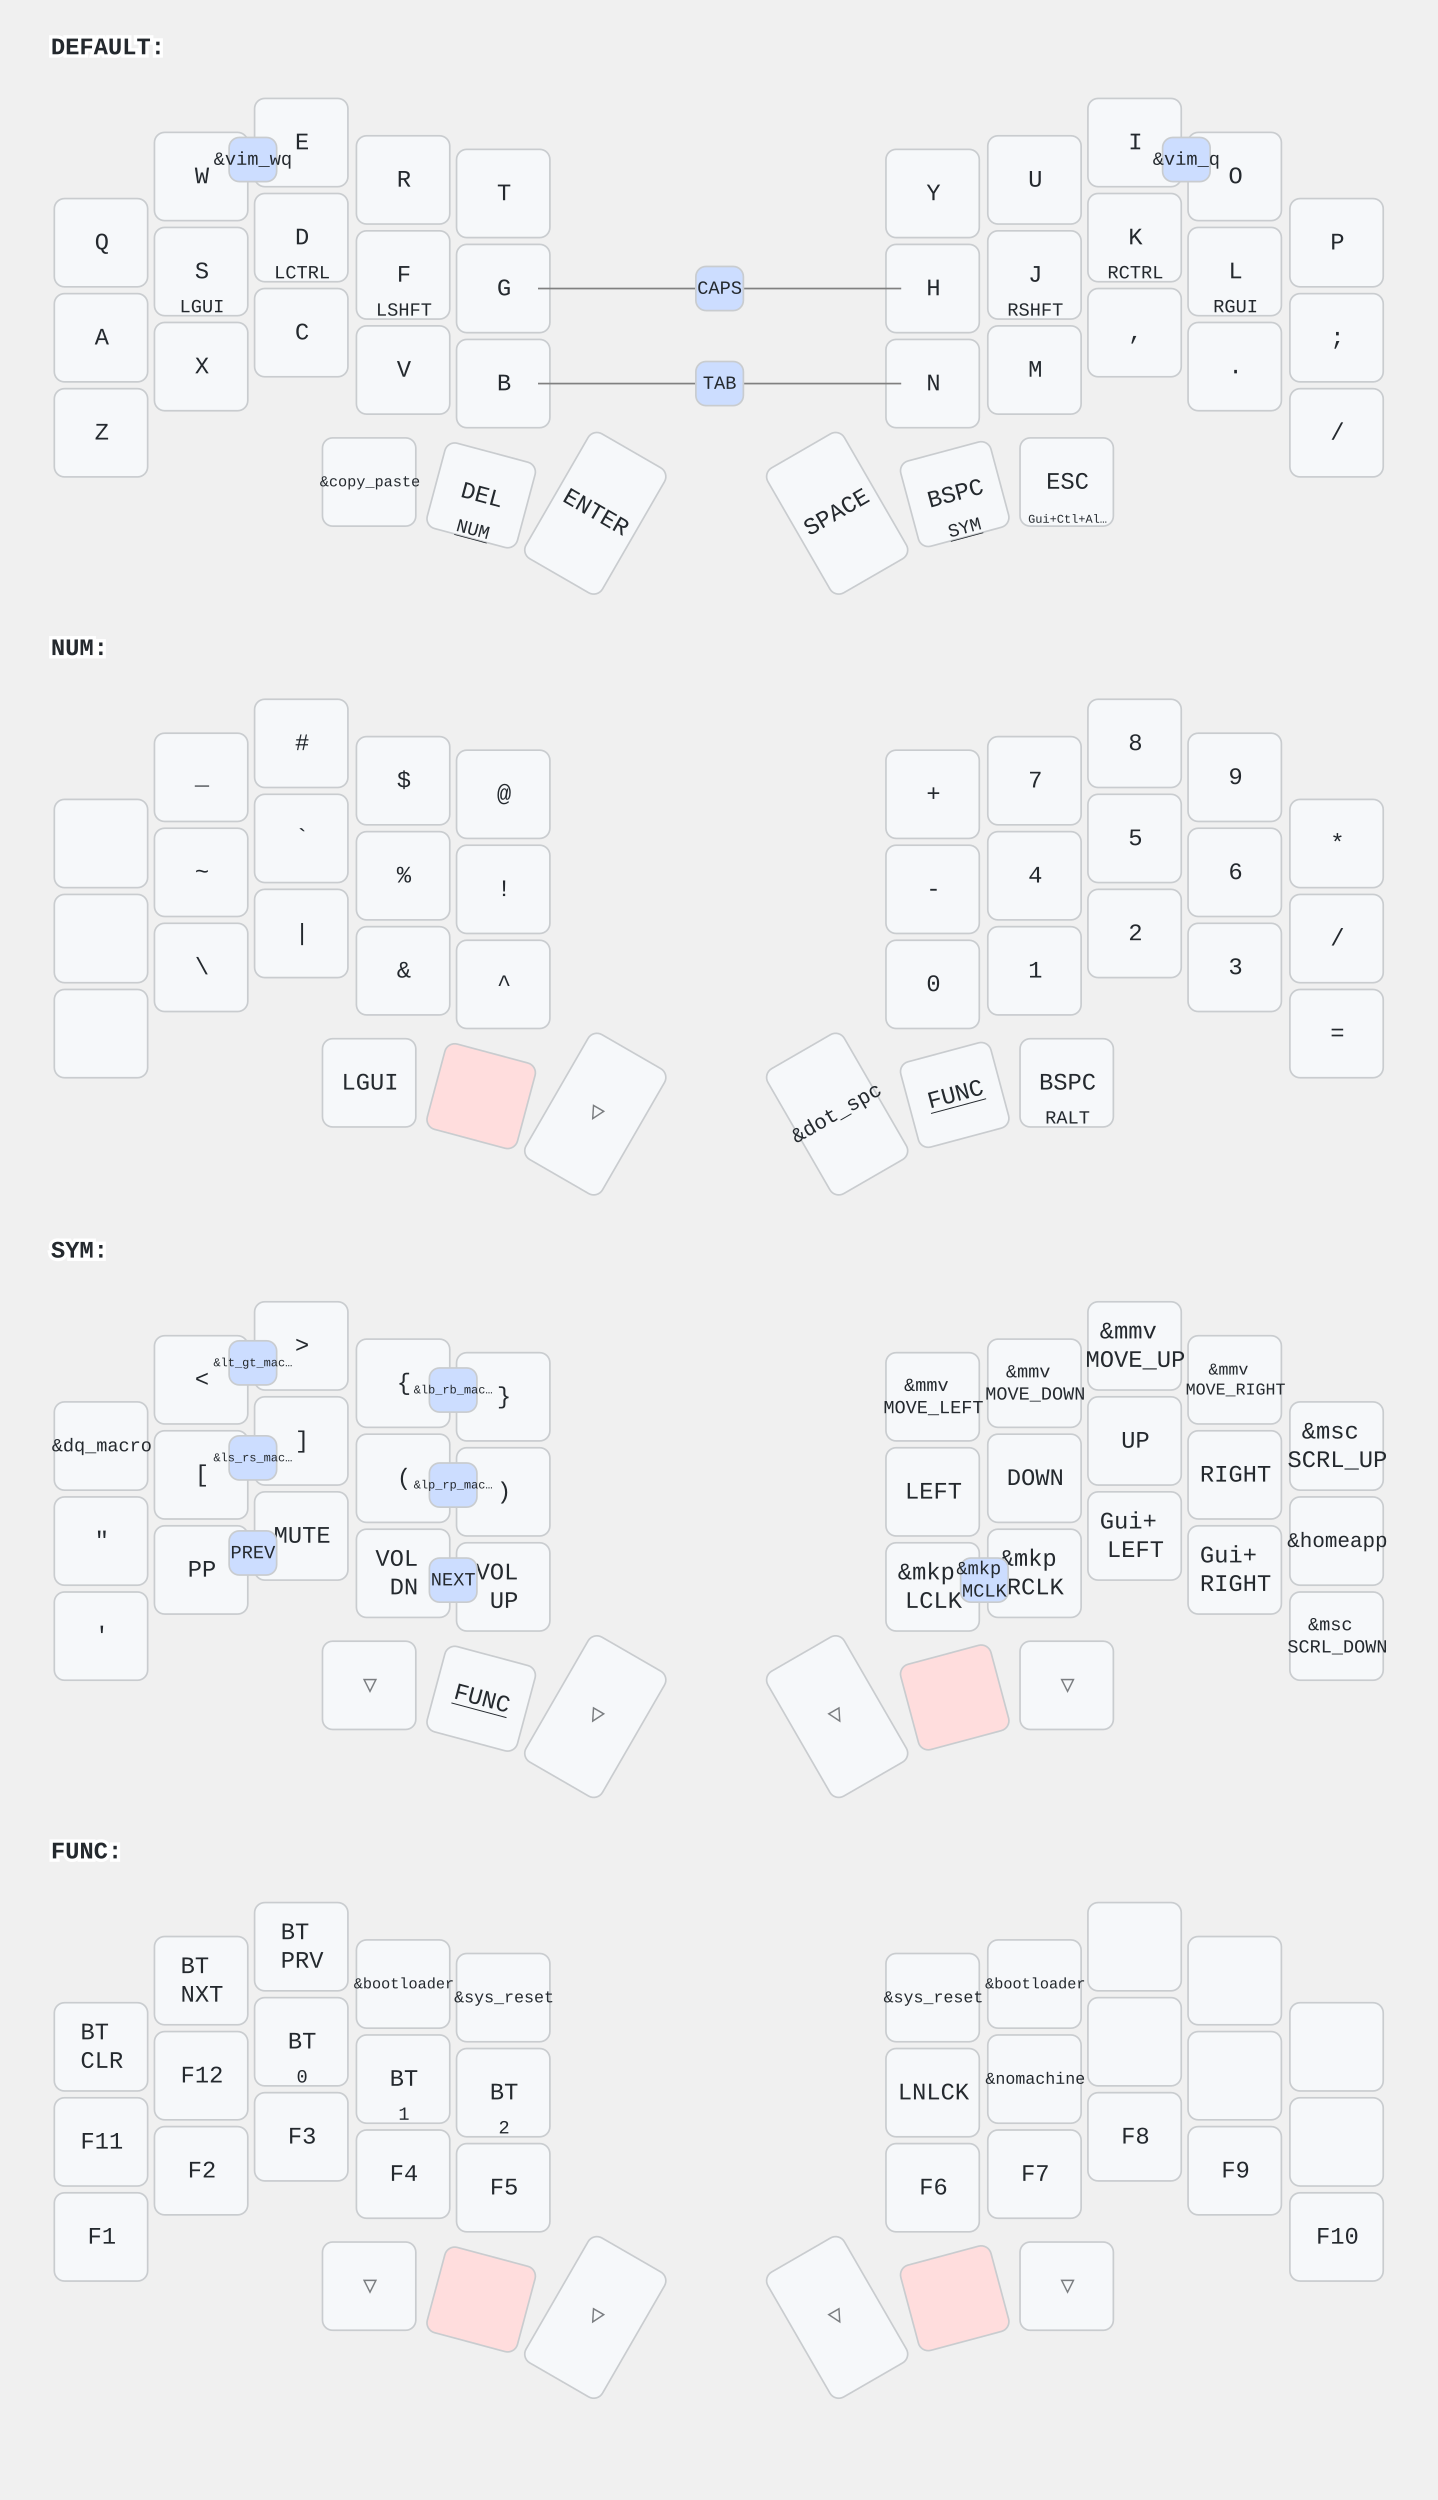
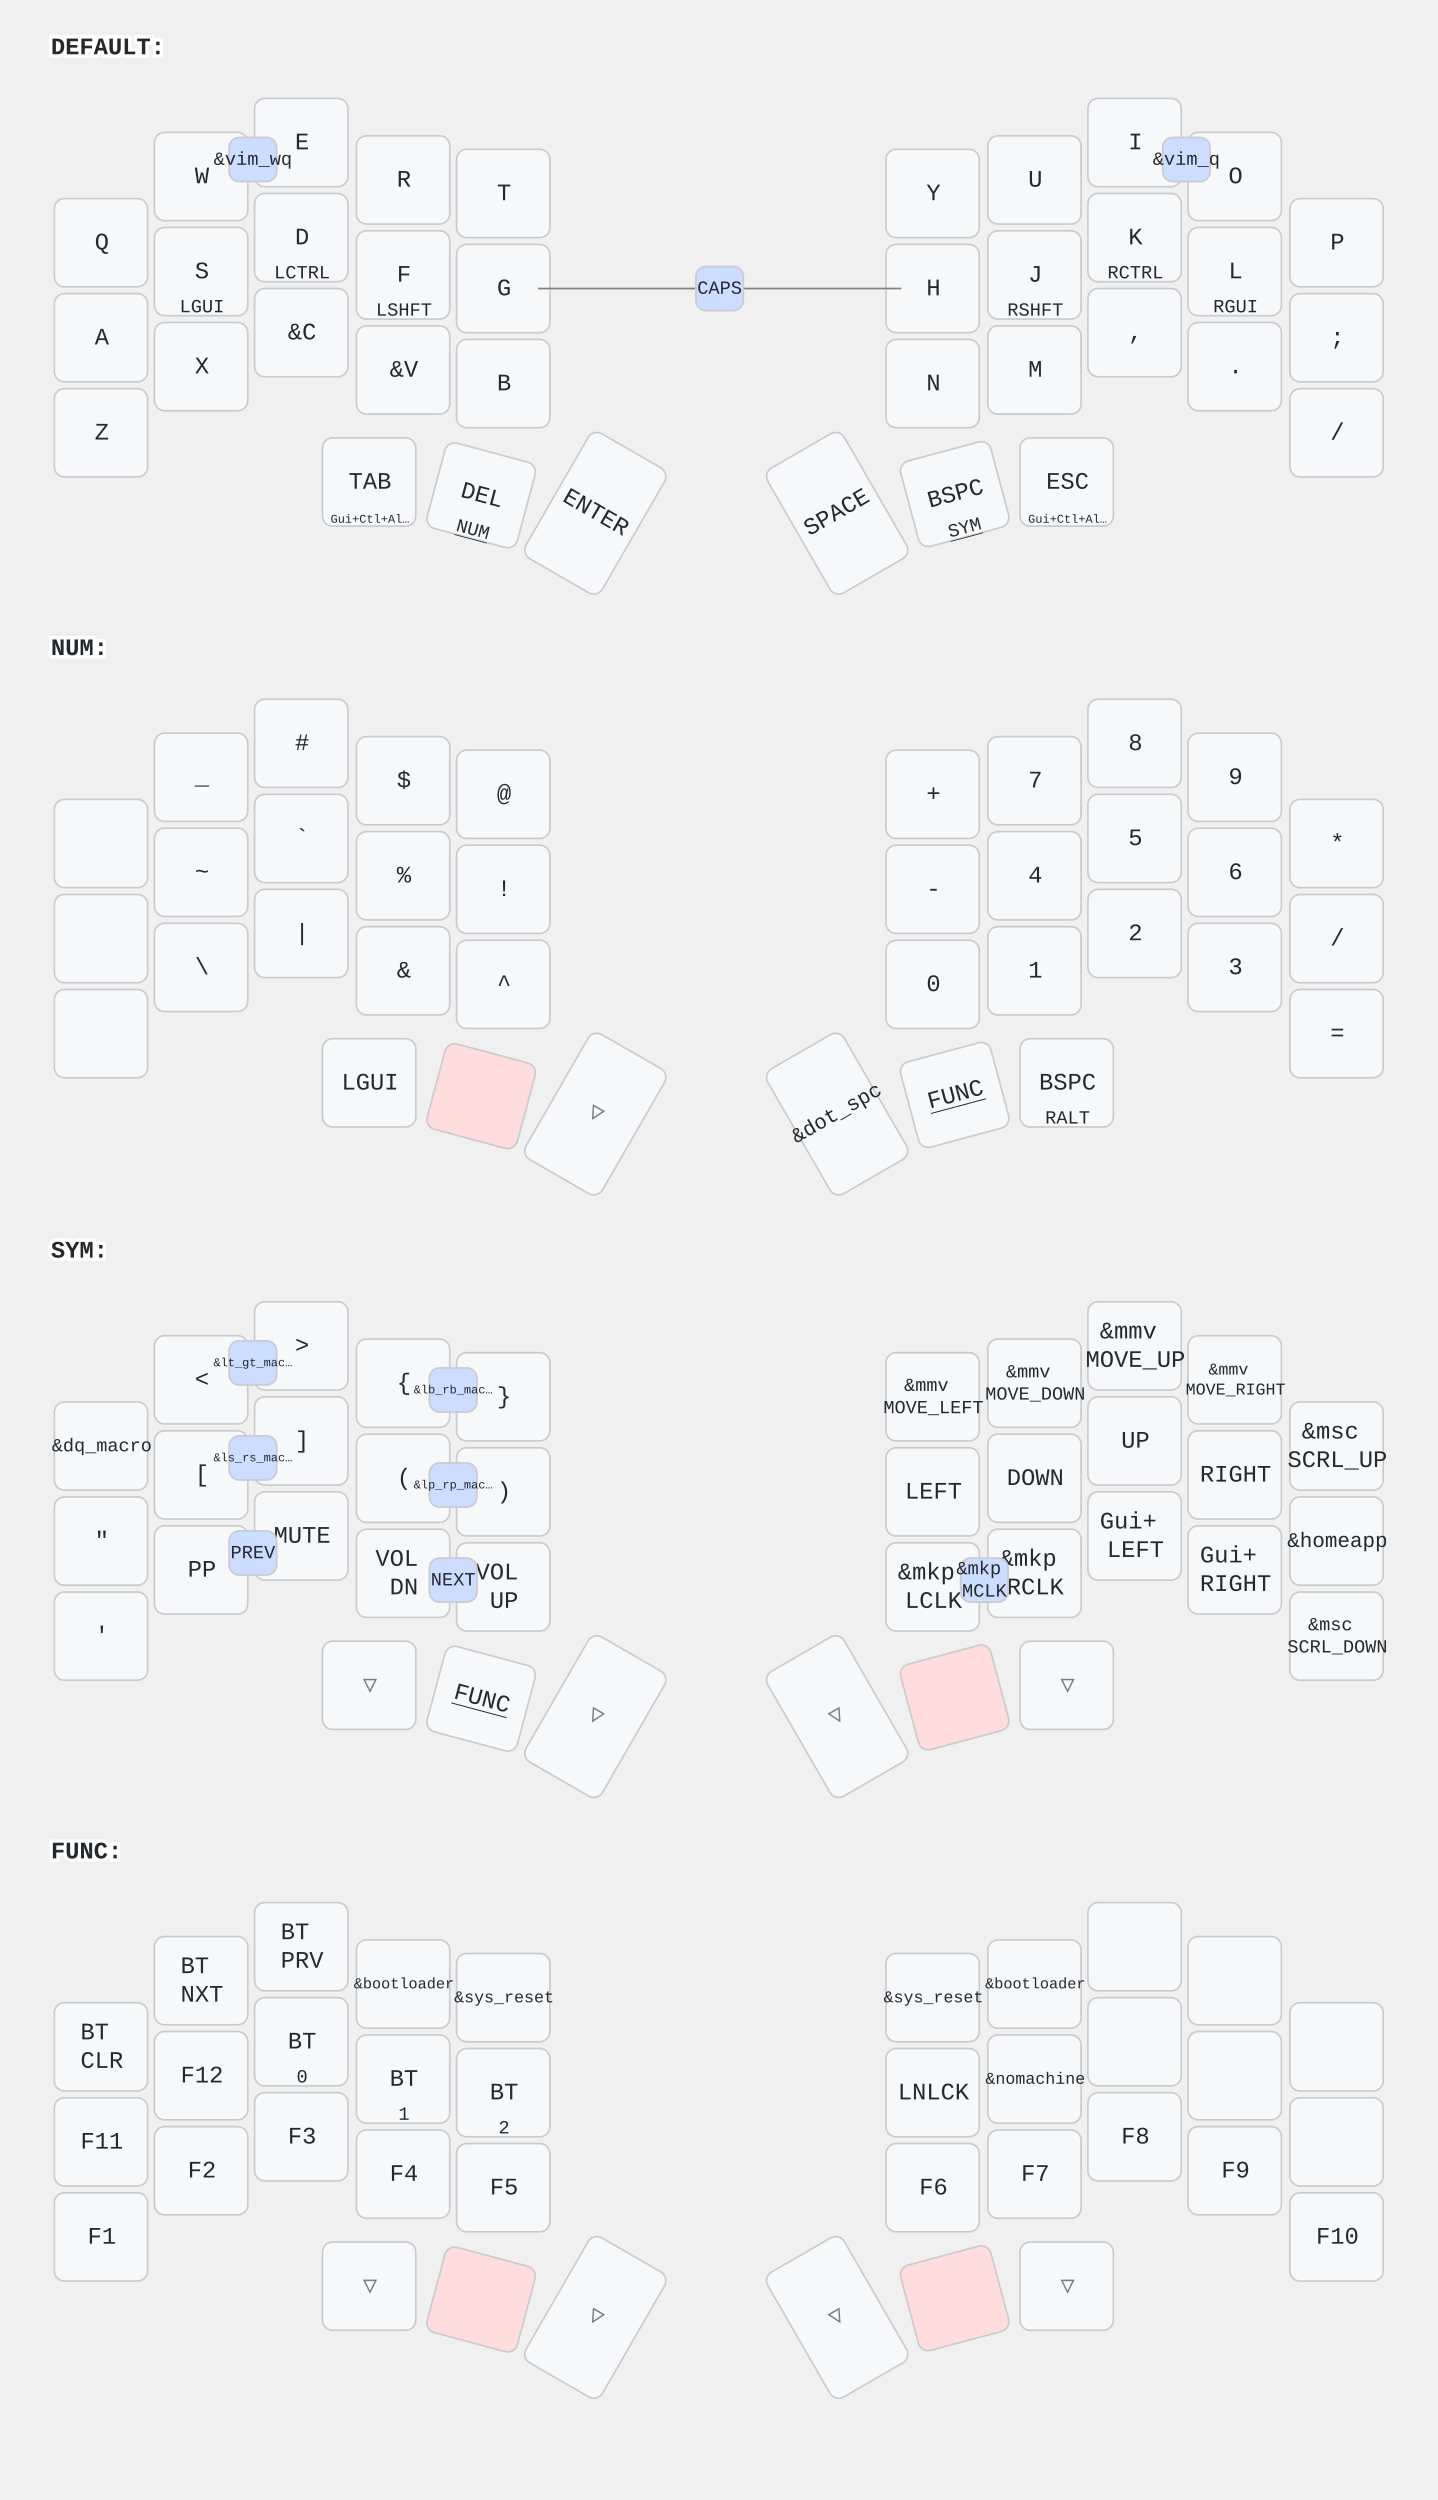
<svg xmlns="http://www.w3.org/2000/svg" width="847" height="1473" viewBox="0 0 847 1473" class="keymap">
  <style>/* inherit to force styles through use tags */
svg path {
    fill: inherit;
}

/* font and background color specifications */
svg.keymap {
    font-family: SFMono-Regular,Consolas,Liberation Mono,Menlo,monospace;
    font-size: 14px;
    font-kerning: normal;
    text-rendering: optimizeLegibility;
    fill: #24292e;
}

/* default key styling */
rect.key {
    fill: #f6f8fa;
}

rect.key, rect.combo {
    stroke: #c9cccf;
    stroke-width: 1;
}

/* default key side styling, only used is draw_key_sides is set */
rect.side {
    filter: brightness(90%);
}

/* color accent for combo boxes */
rect.combo, rect.combo-separate {
    fill: #cdf;
}

/* color accent for held keys */
rect.held, rect.combo.held {
    fill: #fdd;
}

/* color accent for ghost (optional) keys */
rect.ghost, rect.combo.ghost {
    stroke-dasharray: 4, 4;
    stroke-width: 2;
}

text {
    text-anchor: middle;
    dominant-baseline: middle;
}

/* styling for layer labels */
text.label {
    font-weight: bold;
    text-anchor: start;
    stroke: white;
    stroke-width: 4;
    paint-order: stroke;
}

/* styling for optional footer */
text.footer {
    text-anchor: end;
    dominant-baseline: auto;
    stroke: white;
    stroke-width: 4;
    paint-order: stroke;
}

/* styling for combo tap, and key non-tap label text */
text.combo, text.hold, text.shifted, text.left, text.right {
    font-size: 11px;
}

text.hold {
    text-anchor: middle;
    dominant-baseline: auto;
}

text.shifted {
    text-anchor: middle;
    dominant-baseline: hanging;
}

text.left {
    text-anchor: start;
}

text.right {
    text-anchor: end;
}

text.layer-activator {
    text-decoration: underline;
}

/* styling for hold/shifted label text in combo box */
text.combo.hold, text.combo.shifted, text.combo.left, text.combo.right {
    font-size: 8px;
}

/* lighter symbol for transparent keys */
text.trans {
    fill: #7b7e81;
}

/* styling for combo dendrons */
path.combo {
    stroke-width: 1;
    stroke: gray;
    fill: none;
}

/* Start Tabler Icons Cleanup */
/* cannot use height/width with glyphs */
.icon-tabler &gt; path {
    fill: inherit;
    stroke: inherit;
    stroke-width: 2;
}
/* hide tabler's default box */
.icon-tabler &gt; path[stroke="none"][fill="none"] {
    visibility: hidden;
}
/* End Tabler Icons Cleanup */
</style>
  <g transform="translate(30, 0)" class="layer-DEFAULT">
    <text x="0" y="28" class="label" id="DEFAULT">DEFAULT:</text>
    <g transform="translate(0, 56)">
      <g transform="translate(30, 87)" class="key keypos-0">
        <rect rx="6" ry="6" x="-28" y="-26" width="55" height="52" class="key" />
        <text x="0" y="0" class="key tap">Q</text>
      </g>
      <g transform="translate(89, 48)" class="key keypos-1">
        <rect rx="6" ry="6" x="-28" y="-26" width="55" height="52" class="key" />
        <text x="0" y="0" class="key tap">W</text>
      </g>
      <g transform="translate(148, 28)" class="key keypos-2">
        <rect rx="6" ry="6" x="-28" y="-26" width="55" height="52" class="key" />
        <text x="0" y="0" class="key tap">E</text>
      </g>
      <g transform="translate(208, 50)" class="key keypos-3">
        <rect rx="6" ry="6" x="-28" y="-26" width="55" height="52" class="key" />
        <text x="0" y="0" class="key tap">R</text>
      </g>
      <g transform="translate(267, 58)" class="key keypos-4">
        <rect rx="6" ry="6" x="-28" y="-26" width="55" height="52" class="key" />
        <text x="0" y="0" class="key tap">T</text>
      </g>
      <g transform="translate(520, 58)" class="key keypos-5">
        <rect rx="6" ry="6" x="-28" y="-26" width="55" height="52" class="key" />
        <text x="0" y="0" class="key tap">Y</text>
      </g>
      <g transform="translate(580, 50)" class="key keypos-6">
        <rect rx="6" ry="6" x="-28" y="-26" width="55" height="52" class="key" />
        <text x="0" y="0" class="key tap">U</text>
      </g>
      <g transform="translate(639, 28)" class="key keypos-7">
        <rect rx="6" ry="6" x="-28" y="-26" width="55" height="52" class="key" />
        <text x="0" y="0" class="key tap">I</text>
      </g>
      <g transform="translate(698, 48)" class="key keypos-8">
        <rect rx="6" ry="6" x="-28" y="-26" width="55" height="52" class="key" />
        <text x="0" y="0" class="key tap">O</text>
      </g>
      <g transform="translate(758, 87)" class="key keypos-9">
        <rect rx="6" ry="6" x="-28" y="-26" width="55" height="52" class="key" />
        <text x="0" y="0" class="key tap">P</text>
      </g>
      <g transform="translate(30, 143)" class="key keypos-10">
        <rect rx="6" ry="6" x="-28" y="-26" width="55" height="52" class="key" />
        <text x="0" y="0" class="key tap">A</text>
      </g>
      <g transform="translate(89, 104)" class="key keypos-11">
        <rect rx="6" ry="6" x="-28" y="-26" width="55" height="52" class="key" />
        <text x="0" y="0" class="key tap">S</text>
        <text x="0" y="24" class="key hold">LGUI</text>
      </g>
      <g transform="translate(148, 84)" class="key keypos-12">
        <rect rx="6" ry="6" x="-28" y="-26" width="55" height="52" class="key" />
        <text x="0" y="0" class="key tap">D</text>
        <text x="0" y="24" class="key hold">LCTRL</text>
      </g>
      <g transform="translate(208, 106)" class="key keypos-13">
        <rect rx="6" ry="6" x="-28" y="-26" width="55" height="52" class="key" />
        <text x="0" y="0" class="key tap">F</text>
        <text x="0" y="24" class="key hold">LSHFT</text>
      </g>
      <g transform="translate(267, 114)" class="key keypos-14">
        <rect rx="6" ry="6" x="-28" y="-26" width="55" height="52" class="key" />
        <text x="0" y="0" class="key tap">G</text>
      </g>
      <g transform="translate(520, 114)" class="key keypos-15">
        <rect rx="6" ry="6" x="-28" y="-26" width="55" height="52" class="key" />
        <text x="0" y="0" class="key tap">H</text>
      </g>
      <g transform="translate(580, 106)" class="key keypos-16">
        <rect rx="6" ry="6" x="-28" y="-26" width="55" height="52" class="key" />
        <text x="0" y="0" class="key tap">J</text>
        <text x="0" y="24" class="key hold">RSHFT</text>
      </g>
      <g transform="translate(639, 84)" class="key keypos-17">
        <rect rx="6" ry="6" x="-28" y="-26" width="55" height="52" class="key" />
        <text x="0" y="0" class="key tap">K</text>
        <text x="0" y="24" class="key hold">RCTRL</text>
      </g>
      <g transform="translate(698, 104)" class="key keypos-18">
        <rect rx="6" ry="6" x="-28" y="-26" width="55" height="52" class="key" />
        <text x="0" y="0" class="key tap">L</text>
        <text x="0" y="24" class="key hold">RGUI</text>
      </g>
      <g transform="translate(758, 143)" class="key keypos-19">
        <rect rx="6" ry="6" x="-28" y="-26" width="55" height="52" class="key" />
        <text x="0" y="0" class="key tap">;</text>
      </g>
      <g transform="translate(30, 199)" class="key keypos-20">
        <rect rx="6" ry="6" x="-28" y="-26" width="55" height="52" class="key" />
        <text x="0" y="0" class="key tap">Z</text>
      </g>
      <g transform="translate(89, 160)" class="key keypos-21">
        <rect rx="6" ry="6" x="-28" y="-26" width="55" height="52" class="key" />
        <text x="0" y="0" class="key tap">X</text>
      </g>
      <g transform="translate(148, 140)" class="key keypos-22">
        <rect rx="6" ry="6" x="-28" y="-26" width="55" height="52" class="key" />
-         <text x="0" y="0" class="key tap">C</text>
+         <text x="0" y="0" class="key tap">&amp;C</text>
      </g>
      <g transform="translate(208, 162)" class="key keypos-23">
        <rect rx="6" ry="6" x="-28" y="-26" width="55" height="52" class="key" />
-         <text x="0" y="0" class="key tap">V</text>
+         <text x="0" y="0" class="key tap">&amp;V</text>
      </g>
      <g transform="translate(267, 170)" class="key keypos-24">
        <rect rx="6" ry="6" x="-28" y="-26" width="55" height="52" class="key" />
        <text x="0" y="0" class="key tap">B</text>
      </g>
      <g transform="translate(520, 170)" class="key keypos-25">
        <rect rx="6" ry="6" x="-28" y="-26" width="55" height="52" class="key" />
        <text x="0" y="0" class="key tap">N</text>
      </g>
      <g transform="translate(580, 162)" class="key keypos-26">
        <rect rx="6" ry="6" x="-28" y="-26" width="55" height="52" class="key" />
        <text x="0" y="0" class="key tap">M</text>
      </g>
      <g transform="translate(639, 140)" class="key keypos-27">
        <rect rx="6" ry="6" x="-28" y="-26" width="55" height="52" class="key" />
        <text x="0" y="0" class="key tap">,</text>
      </g>
      <g transform="translate(698, 160)" class="key keypos-28">
        <rect rx="6" ry="6" x="-28" y="-26" width="55" height="52" class="key" />
        <text x="0" y="0" class="key tap">.</text>
      </g>
      <g transform="translate(758, 199)" class="key keypos-29">
        <rect rx="6" ry="6" x="-28" y="-26" width="55" height="52" class="key" />
        <text x="0" y="0" class="key tap">/</text>
      </g>
      <g transform="translate(188, 228)" class="key keypos-30">
        <rect rx="6" ry="6" x="-28" y="-26" width="55" height="52" class="key" />
-         <text x="0" y="0" class="key tap">
-           <tspan style="font-size: 64%">&amp;copy_paste</tspan>
+         <text x="0" y="0" class="key tap">TAB</text>
+         <text x="0" y="24" class="key hold">
+           <tspan style="font-size: 64%">Gui+Ctl+Al…</tspan>
        </text>
      </g>
      <g transform="translate(254, 236) rotate(15.0)" class="key keypos-31">
        <rect rx="6" ry="6" x="-28" y="-26" width="55" height="52" class="key" />
        <text x="0" y="0" class="key tap">DEL</text>
        <a href="#NUM">
          <text x="0" y="24" class="key hold layer-activator">NUM</text>
        </a>
      </g>
      <g transform="translate(321, 246) rotate(30.0)" class="key keypos-32">
        <rect rx="6" ry="6" x="-26" y="-42" width="52" height="85" class="key" />
        <text x="0" y="0" class="key tap">ENTER</text>
      </g>
      <g transform="translate(463, 246) rotate(-30.0)" class="key keypos-33">
        <rect rx="6" ry="6" x="-26" y="-42" width="52" height="85" class="key" />
        <text x="0" y="0" class="key tap">SPACE</text>
      </g>
      <g transform="translate(533, 235) rotate(-15.0)" class="key keypos-34">
        <rect rx="6" ry="6" x="-28" y="-26" width="55" height="52" class="key" />
        <text x="0" y="0" class="key tap">BSPC</text>
        <a href="#SYM">
          <text x="0" y="24" class="key hold layer-activator">SYM</text>
        </a>
      </g>
      <g transform="translate(599, 228)" class="key keypos-35">
        <rect rx="6" ry="6" x="-28" y="-26" width="55" height="52" class="key" />
        <text x="0" y="0" class="key tap">ESC</text>
        <text x="0" y="24" class="key hold">
          <tspan style="font-size: 64%">Gui+Ctl+Al…</tspan>
        </text>
      </g>
      <g class="combo combopos-0">
        <rect rx="6" ry="6" x="105" y="25" width="28" height="26" class="combo" />
        <text x="119" y="38" class="combo tap">&amp;vim_wq</text>
      </g>
      <g class="combo combopos-1">
        <rect rx="6" ry="6" x="655" y="25" width="28" height="26" class="combo" />
        <text x="669" y="38" class="combo tap">&amp;vim_q</text>
      </g>
      <g class="combo combopos-2">
        <path d="M394,114 l-107,0" class="combo" />
        <path d="M394,114 l107,0" class="combo" />
        <rect rx="6" ry="6" x="380" y="101" width="28" height="26" class="combo" />
        <text x="394" y="114" class="combo tap">CAPS</text>
-       </g>
-       <g class="combo combopos-3">
-         <path d="M394,170 l-107,0" class="combo" />
-         <path d="M394,170 l107,0" class="combo" />
-         <rect rx="6" ry="6" x="380" y="157" width="28" height="26" class="combo" />
-         <text x="394" y="170" class="combo tap">TAB</text>
      </g>
    </g>
  </g>
  <g transform="translate(30, 354)" class="layer-NUM">
    <text x="0" y="28" class="label" id="NUM">NUM:</text>
    <g transform="translate(0, 56)">
      <g transform="translate(30, 87)" class="key keypos-0">
        <rect rx="6" ry="6" x="-28" y="-26" width="55" height="52" class="key" />
      </g>
      <g transform="translate(89, 48)" class="key keypos-1">
        <rect rx="6" ry="6" x="-28" y="-26" width="55" height="52" class="key" />
        <text x="0" y="0" class="key tap">_</text>
      </g>
      <g transform="translate(148, 28)" class="key keypos-2">
        <rect rx="6" ry="6" x="-28" y="-26" width="55" height="52" class="key" />
        <text x="0" y="0" class="key tap">#</text>
      </g>
      <g transform="translate(208, 50)" class="key keypos-3">
        <rect rx="6" ry="6" x="-28" y="-26" width="55" height="52" class="key" />
        <text x="0" y="0" class="key tap">$</text>
      </g>
      <g transform="translate(267, 58)" class="key keypos-4">
        <rect rx="6" ry="6" x="-28" y="-26" width="55" height="52" class="key" />
        <text x="0" y="0" class="key tap">@</text>
      </g>
      <g transform="translate(520, 58)" class="key keypos-5">
        <rect rx="6" ry="6" x="-28" y="-26" width="55" height="52" class="key" />
        <text x="0" y="0" class="key tap">+</text>
      </g>
      <g transform="translate(580, 50)" class="key keypos-6">
        <rect rx="6" ry="6" x="-28" y="-26" width="55" height="52" class="key" />
        <text x="0" y="0" class="key tap">7</text>
      </g>
      <g transform="translate(639, 28)" class="key keypos-7">
        <rect rx="6" ry="6" x="-28" y="-26" width="55" height="52" class="key" />
        <text x="0" y="0" class="key tap">8</text>
      </g>
      <g transform="translate(698, 48)" class="key keypos-8">
        <rect rx="6" ry="6" x="-28" y="-26" width="55" height="52" class="key" />
        <text x="0" y="0" class="key tap">9</text>
      </g>
      <g transform="translate(758, 87)" class="key keypos-9">
        <rect rx="6" ry="6" x="-28" y="-26" width="55" height="52" class="key" />
        <text x="0" y="0" class="key tap">*</text>
      </g>
      <g transform="translate(30, 143)" class="key keypos-10">
        <rect rx="6" ry="6" x="-28" y="-26" width="55" height="52" class="key" />
      </g>
      <g transform="translate(89, 104)" class="key keypos-11">
        <rect rx="6" ry="6" x="-28" y="-26" width="55" height="52" class="key" />
        <text x="0" y="0" class="key tap">~</text>
      </g>
      <g transform="translate(148, 84)" class="key keypos-12">
        <rect rx="6" ry="6" x="-28" y="-26" width="55" height="52" class="key" />
        <text x="0" y="0" class="key tap">`</text>
      </g>
      <g transform="translate(208, 106)" class="key keypos-13">
        <rect rx="6" ry="6" x="-28" y="-26" width="55" height="52" class="key" />
        <text x="0" y="0" class="key tap">%</text>
      </g>
      <g transform="translate(267, 114)" class="key keypos-14">
        <rect rx="6" ry="6" x="-28" y="-26" width="55" height="52" class="key" />
        <text x="0" y="0" class="key tap">!</text>
      </g>
      <g transform="translate(520, 114)" class="key keypos-15">
        <rect rx="6" ry="6" x="-28" y="-26" width="55" height="52" class="key" />
        <text x="0" y="0" class="key tap">-</text>
      </g>
      <g transform="translate(580, 106)" class="key keypos-16">
        <rect rx="6" ry="6" x="-28" y="-26" width="55" height="52" class="key" />
        <text x="0" y="0" class="key tap">4</text>
      </g>
      <g transform="translate(639, 84)" class="key keypos-17">
        <rect rx="6" ry="6" x="-28" y="-26" width="55" height="52" class="key" />
        <text x="0" y="0" class="key tap">5</text>
      </g>
      <g transform="translate(698, 104)" class="key keypos-18">
        <rect rx="6" ry="6" x="-28" y="-26" width="55" height="52" class="key" />
        <text x="0" y="0" class="key tap">6</text>
      </g>
      <g transform="translate(758, 143)" class="key keypos-19">
        <rect rx="6" ry="6" x="-28" y="-26" width="55" height="52" class="key" />
        <text x="0" y="0" class="key tap">/</text>
      </g>
      <g transform="translate(30, 199)" class="key keypos-20">
        <rect rx="6" ry="6" x="-28" y="-26" width="55" height="52" class="key" />
      </g>
      <g transform="translate(89, 160)" class="key keypos-21">
        <rect rx="6" ry="6" x="-28" y="-26" width="55" height="52" class="key" />
        <text x="0" y="0" class="key tap">\</text>
      </g>
      <g transform="translate(148, 140)" class="key keypos-22">
        <rect rx="6" ry="6" x="-28" y="-26" width="55" height="52" class="key" />
        <text x="0" y="0" class="key tap">|</text>
      </g>
      <g transform="translate(208, 162)" class="key keypos-23">
        <rect rx="6" ry="6" x="-28" y="-26" width="55" height="52" class="key" />
        <text x="0" y="0" class="key tap">&amp;</text>
      </g>
      <g transform="translate(267, 170)" class="key keypos-24">
        <rect rx="6" ry="6" x="-28" y="-26" width="55" height="52" class="key" />
        <text x="0" y="0" class="key tap">^</text>
      </g>
      <g transform="translate(520, 170)" class="key keypos-25">
        <rect rx="6" ry="6" x="-28" y="-26" width="55" height="52" class="key" />
        <text x="0" y="0" class="key tap">0</text>
      </g>
      <g transform="translate(580, 162)" class="key keypos-26">
        <rect rx="6" ry="6" x="-28" y="-26" width="55" height="52" class="key" />
        <text x="0" y="0" class="key tap">1</text>
      </g>
      <g transform="translate(639, 140)" class="key keypos-27">
        <rect rx="6" ry="6" x="-28" y="-26" width="55" height="52" class="key" />
        <text x="0" y="0" class="key tap">2</text>
      </g>
      <g transform="translate(698, 160)" class="key keypos-28">
        <rect rx="6" ry="6" x="-28" y="-26" width="55" height="52" class="key" />
        <text x="0" y="0" class="key tap">3</text>
      </g>
      <g transform="translate(758, 199)" class="key keypos-29">
        <rect rx="6" ry="6" x="-28" y="-26" width="55" height="52" class="key" />
        <text x="0" y="0" class="key tap">=</text>
      </g>
      <g transform="translate(188, 228)" class="key keypos-30">
        <rect rx="6" ry="6" x="-28" y="-26" width="55" height="52" class="key" />
        <text x="0" y="0" class="key tap">LGUI</text>
      </g>
      <g transform="translate(254, 236) rotate(15.0)" class="key held keypos-31">
        <rect rx="6" ry="6" x="-28" y="-26" width="55" height="52" class="key held" />
      </g>
      <g transform="translate(321, 246) rotate(30.0)" class="key trans keypos-32">
        <rect rx="6" ry="6" x="-26" y="-42" width="52" height="85" class="key trans" />
        <text x="0" y="0" class="key trans tap">▽</text>
      </g>
      <g transform="translate(463, 246) rotate(-30.0)" class="key keypos-33">
        <rect rx="6" ry="6" x="-26" y="-42" width="52" height="85" class="key" />
        <text x="0" y="0" class="key tap">
          <tspan style="font-size: 88%">&amp;dot_spc</tspan>
        </text>
      </g>
      <g transform="translate(533, 235) rotate(-15.0)" class="key keypos-34">
        <rect rx="6" ry="6" x="-28" y="-26" width="55" height="52" class="key" />
        <a href="#FUNC">
          <text x="0" y="0" class="key tap layer-activator">FUNC</text>
        </a>
      </g>
      <g transform="translate(599, 228)" class="key keypos-35">
        <rect rx="6" ry="6" x="-28" y="-26" width="55" height="52" class="key" />
        <text x="0" y="0" class="key tap">BSPC</text>
        <text x="0" y="24" class="key hold">RALT</text>
      </g>
    </g>
  </g>
  <g transform="translate(30, 709)" class="layer-SYM">
    <text x="0" y="28" class="label" id="SYM">SYM:</text>
    <g transform="translate(0, 56)">
      <g transform="translate(30, 87)" class="key keypos-0">
        <rect rx="6" ry="6" x="-28" y="-26" width="55" height="52" class="key" />
        <text x="0" y="0" class="key tap">
          <tspan style="font-size: 78%">&amp;dq_macro</tspan>
        </text>
      </g>
      <g transform="translate(89, 48)" class="key keypos-1">
        <rect rx="6" ry="6" x="-28" y="-26" width="55" height="52" class="key" />
        <text x="0" y="0" class="key tap">&lt;</text>
      </g>
      <g transform="translate(148, 28)" class="key keypos-2">
        <rect rx="6" ry="6" x="-28" y="-26" width="55" height="52" class="key" />
        <text x="0" y="0" class="key tap">&gt;</text>
      </g>
      <g transform="translate(208, 50)" class="key keypos-3">
        <rect rx="6" ry="6" x="-28" y="-26" width="55" height="52" class="key" />
        <text x="0" y="0" class="key tap">{</text>
      </g>
      <g transform="translate(267, 58)" class="key keypos-4">
        <rect rx="6" ry="6" x="-28" y="-26" width="55" height="52" class="key" />
        <text x="0" y="0" class="key tap">}</text>
      </g>
      <g transform="translate(520, 58)" class="key keypos-5">
        <rect rx="6" ry="6" x="-28" y="-26" width="55" height="52" class="key" />
        <text x="0" y="0" class="key tap">
          <tspan x="0" dy="-0.6em" style="font-size: 78%">&amp;mmv</tspan>
          <tspan x="0" dy="1.2em" style="font-size: 78%">MOVE_LEFT</tspan>
        </text>
      </g>
      <g transform="translate(580, 50)" class="key keypos-6">
        <rect rx="6" ry="6" x="-28" y="-26" width="55" height="52" class="key" />
        <text x="0" y="0" class="key tap">
          <tspan x="0" dy="-0.6em" style="font-size: 78%">&amp;mmv</tspan>
          <tspan x="0" dy="1.2em" style="font-size: 78%">MOVE_DOWN</tspan>
        </text>
      </g>
      <g transform="translate(639, 28)" class="key keypos-7">
        <rect rx="6" ry="6" x="-28" y="-26" width="55" height="52" class="key" />
        <text x="0" y="0" class="key tap">
          <tspan x="0" dy="-0.6em">&amp;mmv</tspan>
          <tspan x="0" dy="1.2em">MOVE_UP</tspan>
        </text>
      </g>
      <g transform="translate(698, 48)" class="key keypos-8">
        <rect rx="6" ry="6" x="-28" y="-26" width="55" height="52" class="key" />
        <text x="0" y="0" class="key tap">
          <tspan x="0" dy="-0.6em" style="font-size: 70%">&amp;mmv</tspan>
          <tspan x="0" dy="1.2em" style="font-size: 70%">MOVE_RIGHT</tspan>
        </text>
      </g>
      <g transform="translate(758, 87)" class="key keypos-9">
        <rect rx="6" ry="6" x="-28" y="-26" width="55" height="52" class="key" />
        <text x="0" y="0" class="key tap">
          <tspan x="0" dy="-0.6em">&amp;msc</tspan>
          <tspan x="0" dy="1.2em">SCRL_UP</tspan>
        </text>
      </g>
      <g transform="translate(30, 143)" class="key keypos-10">
        <rect rx="6" ry="6" x="-28" y="-26" width="55" height="52" class="key" />
        <text x="0" y="0" class="key tap">"</text>
      </g>
      <g transform="translate(89, 104)" class="key keypos-11">
        <rect rx="6" ry="6" x="-28" y="-26" width="55" height="52" class="key" />
        <text x="0" y="0" class="key tap">[</text>
      </g>
      <g transform="translate(148, 84)" class="key keypos-12">
        <rect rx="6" ry="6" x="-28" y="-26" width="55" height="52" class="key" />
        <text x="0" y="0" class="key tap">]</text>
      </g>
      <g transform="translate(208, 106)" class="key keypos-13">
        <rect rx="6" ry="6" x="-28" y="-26" width="55" height="52" class="key" />
        <text x="0" y="0" class="key tap">(</text>
      </g>
      <g transform="translate(267, 114)" class="key keypos-14">
        <rect rx="6" ry="6" x="-28" y="-26" width="55" height="52" class="key" />
        <text x="0" y="0" class="key tap">)</text>
      </g>
      <g transform="translate(520, 114)" class="key keypos-15">
        <rect rx="6" ry="6" x="-28" y="-26" width="55" height="52" class="key" />
        <text x="0" y="0" class="key tap">LEFT</text>
      </g>
      <g transform="translate(580, 106)" class="key keypos-16">
        <rect rx="6" ry="6" x="-28" y="-26" width="55" height="52" class="key" />
        <text x="0" y="0" class="key tap">DOWN</text>
      </g>
      <g transform="translate(639, 84)" class="key keypos-17">
        <rect rx="6" ry="6" x="-28" y="-26" width="55" height="52" class="key" />
        <text x="0" y="0" class="key tap">UP</text>
      </g>
      <g transform="translate(698, 104)" class="key keypos-18">
        <rect rx="6" ry="6" x="-28" y="-26" width="55" height="52" class="key" />
        <text x="0" y="0" class="key tap">RIGHT</text>
      </g>
      <g transform="translate(758, 143)" class="key keypos-19">
        <rect rx="6" ry="6" x="-28" y="-26" width="55" height="52" class="key" />
        <text x="0" y="0" class="key tap">
          <tspan style="font-size: 88%">&amp;homeapp</tspan>
        </text>
      </g>
      <g transform="translate(30, 199)" class="key keypos-20">
        <rect rx="6" ry="6" x="-28" y="-26" width="55" height="52" class="key" />
        <text x="0" y="0" class="key tap">'</text>
      </g>
      <g transform="translate(89, 160)" class="key keypos-21">
        <rect rx="6" ry="6" x="-28" y="-26" width="55" height="52" class="key" />
        <text x="0" y="0" class="key tap">PP</text>
      </g>
      <g transform="translate(148, 140)" class="key keypos-22">
        <rect rx="6" ry="6" x="-28" y="-26" width="55" height="52" class="key" />
        <text x="0" y="0" class="key tap">MUTE</text>
      </g>
      <g transform="translate(208, 162)" class="key keypos-23">
        <rect rx="6" ry="6" x="-28" y="-26" width="55" height="52" class="key" />
        <text x="0" y="0" class="key tap">
          <tspan x="0" dy="-0.6em">VOL</tspan>
          <tspan x="0" dy="1.2em">DN</tspan>
        </text>
      </g>
      <g transform="translate(267, 170)" class="key keypos-24">
        <rect rx="6" ry="6" x="-28" y="-26" width="55" height="52" class="key" />
        <text x="0" y="0" class="key tap">
          <tspan x="0" dy="-0.6em">VOL</tspan>
          <tspan x="0" dy="1.2em">UP</tspan>
        </text>
      </g>
      <g transform="translate(520, 170)" class="key keypos-25">
        <rect rx="6" ry="6" x="-28" y="-26" width="55" height="52" class="key" />
        <text x="0" y="0" class="key tap">
          <tspan x="0" dy="-0.6em">&amp;mkp</tspan>
          <tspan x="0" dy="1.2em">LCLK</tspan>
        </text>
      </g>
      <g transform="translate(580, 162)" class="key keypos-26">
        <rect rx="6" ry="6" x="-28" y="-26" width="55" height="52" class="key" />
        <text x="0" y="0" class="key tap">
          <tspan x="0" dy="-0.6em">&amp;mkp</tspan>
          <tspan x="0" dy="1.2em">RCLK</tspan>
        </text>
      </g>
      <g transform="translate(639, 140)" class="key keypos-27">
        <rect rx="6" ry="6" x="-28" y="-26" width="55" height="52" class="key" />
        <text x="0" y="0" class="key tap">
          <tspan x="0" dy="-0.6em">Gui+</tspan>
          <tspan x="0" dy="1.2em">LEFT</tspan>
        </text>
      </g>
      <g transform="translate(698, 160)" class="key keypos-28">
        <rect rx="6" ry="6" x="-28" y="-26" width="55" height="52" class="key" />
        <text x="0" y="0" class="key tap">
          <tspan x="0" dy="-0.6em">Gui+</tspan>
          <tspan x="0" dy="1.2em">RIGHT</tspan>
        </text>
      </g>
      <g transform="translate(758, 199)" class="key keypos-29">
        <rect rx="6" ry="6" x="-28" y="-26" width="55" height="52" class="key" />
        <text x="0" y="0" class="key tap">
          <tspan x="0" dy="-0.6em" style="font-size: 78%">&amp;msc</tspan>
          <tspan x="0" dy="1.2em" style="font-size: 78%">SCRL_DOWN</tspan>
        </text>
      </g>
      <g transform="translate(188, 228)" class="key trans keypos-30">
        <rect rx="6" ry="6" x="-28" y="-26" width="55" height="52" class="key trans" />
        <text x="0" y="0" class="key trans tap">▽</text>
      </g>
      <g transform="translate(254, 236) rotate(15.0)" class="key keypos-31">
        <rect rx="6" ry="6" x="-28" y="-26" width="55" height="52" class="key" />
        <a href="#FUNC">
          <text x="0" y="0" class="key tap layer-activator">FUNC</text>
        </a>
      </g>
      <g transform="translate(321, 246) rotate(30.0)" class="key trans keypos-32">
        <rect rx="6" ry="6" x="-26" y="-42" width="52" height="85" class="key trans" />
        <text x="0" y="0" class="key trans tap">▽</text>
      </g>
      <g transform="translate(463, 246) rotate(-30.0)" class="key trans keypos-33">
        <rect rx="6" ry="6" x="-26" y="-42" width="52" height="85" class="key trans" />
        <text x="0" y="0" class="key trans tap">▽</text>
      </g>
      <g transform="translate(533, 235) rotate(-15.0)" class="key held keypos-34">
        <rect rx="6" ry="6" x="-28" y="-26" width="55" height="52" class="key held" />
      </g>
      <g transform="translate(599, 228)" class="key trans keypos-35">
        <rect rx="6" ry="6" x="-28" y="-26" width="55" height="52" class="key trans" />
        <text x="0" y="0" class="key trans tap">▽</text>
      </g>
      <g class="combo combopos-0">
        <rect rx="6" ry="6" x="105" y="25" width="28" height="26" class="combo" />
        <text x="119" y="38" class="combo tap">
          <tspan style="font-size: 64%">&amp;lt_gt_mac…</tspan>
        </text>
      </g>
      <g class="combo combopos-1">
        <rect rx="6" ry="6" x="223" y="41" width="28" height="26" class="combo" />
        <text x="237" y="54" class="combo tap">
          <tspan style="font-size: 64%">&amp;lb_rb_mac…</tspan>
        </text>
      </g>
      <g class="combo combopos-2">
        <rect rx="6" ry="6" x="223" y="97" width="28" height="26" class="combo" />
        <text x="237" y="110" class="combo tap">
          <tspan style="font-size: 64%">&amp;lp_rp_mac…</tspan>
        </text>
      </g>
      <g class="combo combopos-3">
        <rect rx="6" ry="6" x="105" y="81" width="28" height="26" class="combo" />
        <text x="119" y="94" class="combo tap">
          <tspan style="font-size: 64%">&amp;ls_rs_mac…</tspan>
        </text>
      </g>
      <g class="combo combopos-4">
        <rect rx="6" ry="6" x="536" y="153" width="28" height="26" class="combo" />
        <text x="550" y="166" class="combo tap">
          <tspan x="550" dy="-0.6em">&amp;mkp</tspan>
          <tspan x="550" dy="1.2em">MCLK</tspan>
        </text>
      </g>
      <g class="combo combopos-5">
        <rect rx="6" ry="6" x="223" y="153" width="28" height="26" class="combo" />
        <text x="237" y="166" class="combo tap">NEXT</text>
      </g>
      <g class="combo combopos-6">
        <rect rx="6" ry="6" x="105" y="137" width="28" height="26" class="combo" />
        <text x="119" y="150" class="combo tap">PREV</text>
      </g>
    </g>
  </g>
  <g transform="translate(30, 1063)" class="layer-FUNC">
    <text x="0" y="28" class="label" id="FUNC">FUNC:</text>
    <g transform="translate(0, 56)">
      <g transform="translate(30, 87)" class="key keypos-0">
        <rect rx="6" ry="6" x="-28" y="-26" width="55" height="52" class="key" />
        <text x="0" y="0" class="key tap">
          <tspan x="0" dy="-0.6em">BT</tspan>
          <tspan x="0" dy="1.2em">CLR</tspan>
        </text>
      </g>
      <g transform="translate(89, 48)" class="key keypos-1">
        <rect rx="6" ry="6" x="-28" y="-26" width="55" height="52" class="key" />
        <text x="0" y="0" class="key tap">
          <tspan x="0" dy="-0.6em">BT</tspan>
          <tspan x="0" dy="1.2em">NXT</tspan>
        </text>
      </g>
      <g transform="translate(148, 28)" class="key keypos-2">
        <rect rx="6" ry="6" x="-28" y="-26" width="55" height="52" class="key" />
        <text x="0" y="0" class="key tap">
          <tspan x="0" dy="-0.6em">BT</tspan>
          <tspan x="0" dy="1.2em">PRV</tspan>
        </text>
      </g>
      <g transform="translate(208, 50)" class="key keypos-3">
        <rect rx="6" ry="6" x="-28" y="-26" width="55" height="52" class="key" />
        <text x="0" y="0" class="key tap">
          <tspan style="font-size: 64%">&amp;bootloader</tspan>
        </text>
      </g>
      <g transform="translate(267, 58)" class="key keypos-4">
        <rect rx="6" ry="6" x="-28" y="-26" width="55" height="52" class="key" />
        <text x="0" y="0" class="key tap">
          <tspan style="font-size: 70%">&amp;sys_reset</tspan>
        </text>
      </g>
      <g transform="translate(520, 58)" class="key keypos-5">
        <rect rx="6" ry="6" x="-28" y="-26" width="55" height="52" class="key" />
        <text x="0" y="0" class="key tap">
          <tspan style="font-size: 70%">&amp;sys_reset</tspan>
        </text>
      </g>
      <g transform="translate(580, 50)" class="key keypos-6">
        <rect rx="6" ry="6" x="-28" y="-26" width="55" height="52" class="key" />
        <text x="0" y="0" class="key tap">
          <tspan style="font-size: 64%">&amp;bootloader</tspan>
        </text>
      </g>
      <g transform="translate(639, 28)" class="key keypos-7">
        <rect rx="6" ry="6" x="-28" y="-26" width="55" height="52" class="key" />
      </g>
      <g transform="translate(698, 48)" class="key keypos-8">
        <rect rx="6" ry="6" x="-28" y="-26" width="55" height="52" class="key" />
      </g>
      <g transform="translate(758, 87)" class="key keypos-9">
        <rect rx="6" ry="6" x="-28" y="-26" width="55" height="52" class="key" />
      </g>
      <g transform="translate(30, 143)" class="key keypos-10">
        <rect rx="6" ry="6" x="-28" y="-26" width="55" height="52" class="key" />
        <text x="0" y="0" class="key tap">F11</text>
      </g>
      <g transform="translate(89, 104)" class="key keypos-11">
        <rect rx="6" ry="6" x="-28" y="-26" width="55" height="52" class="key" />
        <text x="0" y="0" class="key tap">F12</text>
      </g>
      <g transform="translate(148, 84)" class="key keypos-12">
        <rect rx="6" ry="6" x="-28" y="-26" width="55" height="52" class="key" />
        <text x="0" y="0" class="key tap">BT</text>
        <text x="0" y="24" class="key hold">0</text>
      </g>
      <g transform="translate(208, 106)" class="key keypos-13">
        <rect rx="6" ry="6" x="-28" y="-26" width="55" height="52" class="key" />
        <text x="0" y="0" class="key tap">BT</text>
        <text x="0" y="24" class="key hold">1</text>
      </g>
      <g transform="translate(267, 114)" class="key keypos-14">
        <rect rx="6" ry="6" x="-28" y="-26" width="55" height="52" class="key" />
        <text x="0" y="0" class="key tap">BT</text>
        <text x="0" y="24" class="key hold">2</text>
      </g>
      <g transform="translate(520, 114)" class="key keypos-15">
        <rect rx="6" ry="6" x="-28" y="-26" width="55" height="52" class="key" />
        <text x="0" y="0" class="key tap">LNLCK</text>
      </g>
      <g transform="translate(580, 106)" class="key keypos-16">
        <rect rx="6" ry="6" x="-28" y="-26" width="55" height="52" class="key" />
        <text x="0" y="0" class="key tap">
          <tspan style="font-size: 70%">&amp;nomachine</tspan>
        </text>
      </g>
      <g transform="translate(639, 84)" class="key keypos-17">
        <rect rx="6" ry="6" x="-28" y="-26" width="55" height="52" class="key" />
      </g>
      <g transform="translate(698, 104)" class="key keypos-18">
        <rect rx="6" ry="6" x="-28" y="-26" width="55" height="52" class="key" />
      </g>
      <g transform="translate(758, 143)" class="key keypos-19">
        <rect rx="6" ry="6" x="-28" y="-26" width="55" height="52" class="key" />
      </g>
      <g transform="translate(30, 199)" class="key keypos-20">
        <rect rx="6" ry="6" x="-28" y="-26" width="55" height="52" class="key" />
        <text x="0" y="0" class="key tap">F1</text>
      </g>
      <g transform="translate(89, 160)" class="key keypos-21">
        <rect rx="6" ry="6" x="-28" y="-26" width="55" height="52" class="key" />
        <text x="0" y="0" class="key tap">F2</text>
      </g>
      <g transform="translate(148, 140)" class="key keypos-22">
        <rect rx="6" ry="6" x="-28" y="-26" width="55" height="52" class="key" />
        <text x="0" y="0" class="key tap">F3</text>
      </g>
      <g transform="translate(208, 162)" class="key keypos-23">
        <rect rx="6" ry="6" x="-28" y="-26" width="55" height="52" class="key" />
        <text x="0" y="0" class="key tap">F4</text>
      </g>
      <g transform="translate(267, 170)" class="key keypos-24">
        <rect rx="6" ry="6" x="-28" y="-26" width="55" height="52" class="key" />
        <text x="0" y="0" class="key tap">F5</text>
      </g>
      <g transform="translate(520, 170)" class="key keypos-25">
        <rect rx="6" ry="6" x="-28" y="-26" width="55" height="52" class="key" />
        <text x="0" y="0" class="key tap">F6</text>
      </g>
      <g transform="translate(580, 162)" class="key keypos-26">
        <rect rx="6" ry="6" x="-28" y="-26" width="55" height="52" class="key" />
        <text x="0" y="0" class="key tap">F7</text>
      </g>
      <g transform="translate(639, 140)" class="key keypos-27">
        <rect rx="6" ry="6" x="-28" y="-26" width="55" height="52" class="key" />
        <text x="0" y="0" class="key tap">F8</text>
      </g>
      <g transform="translate(698, 160)" class="key keypos-28">
        <rect rx="6" ry="6" x="-28" y="-26" width="55" height="52" class="key" />
        <text x="0" y="0" class="key tap">F9</text>
      </g>
      <g transform="translate(758, 199)" class="key keypos-29">
        <rect rx="6" ry="6" x="-28" y="-26" width="55" height="52" class="key" />
        <text x="0" y="0" class="key tap">F10</text>
      </g>
      <g transform="translate(188, 228)" class="key trans keypos-30">
        <rect rx="6" ry="6" x="-28" y="-26" width="55" height="52" class="key trans" />
        <text x="0" y="0" class="key trans tap">▽</text>
      </g>
      <g transform="translate(254, 236) rotate(15.0)" class="key held keypos-31">
        <rect rx="6" ry="6" x="-28" y="-26" width="55" height="52" class="key held" />
      </g>
      <g transform="translate(321, 246) rotate(30.0)" class="key trans keypos-32">
        <rect rx="6" ry="6" x="-26" y="-42" width="52" height="85" class="key trans" />
        <text x="0" y="0" class="key trans tap">▽</text>
      </g>
      <g transform="translate(463, 246) rotate(-30.0)" class="key trans keypos-33">
        <rect rx="6" ry="6" x="-26" y="-42" width="52" height="85" class="key trans" />
        <text x="0" y="0" class="key trans tap">▽</text>
      </g>
      <g transform="translate(533, 235) rotate(-15.0)" class="key held keypos-34">
        <rect rx="6" ry="6" x="-28" y="-26" width="55" height="52" class="key held" />
      </g>
      <g transform="translate(599, 228)" class="key trans keypos-35">
        <rect rx="6" ry="6" x="-28" y="-26" width="55" height="52" class="key trans" />
        <text x="0" y="0" class="key trans tap">▽</text>
      </g>
    </g>
  </g>
</svg>
